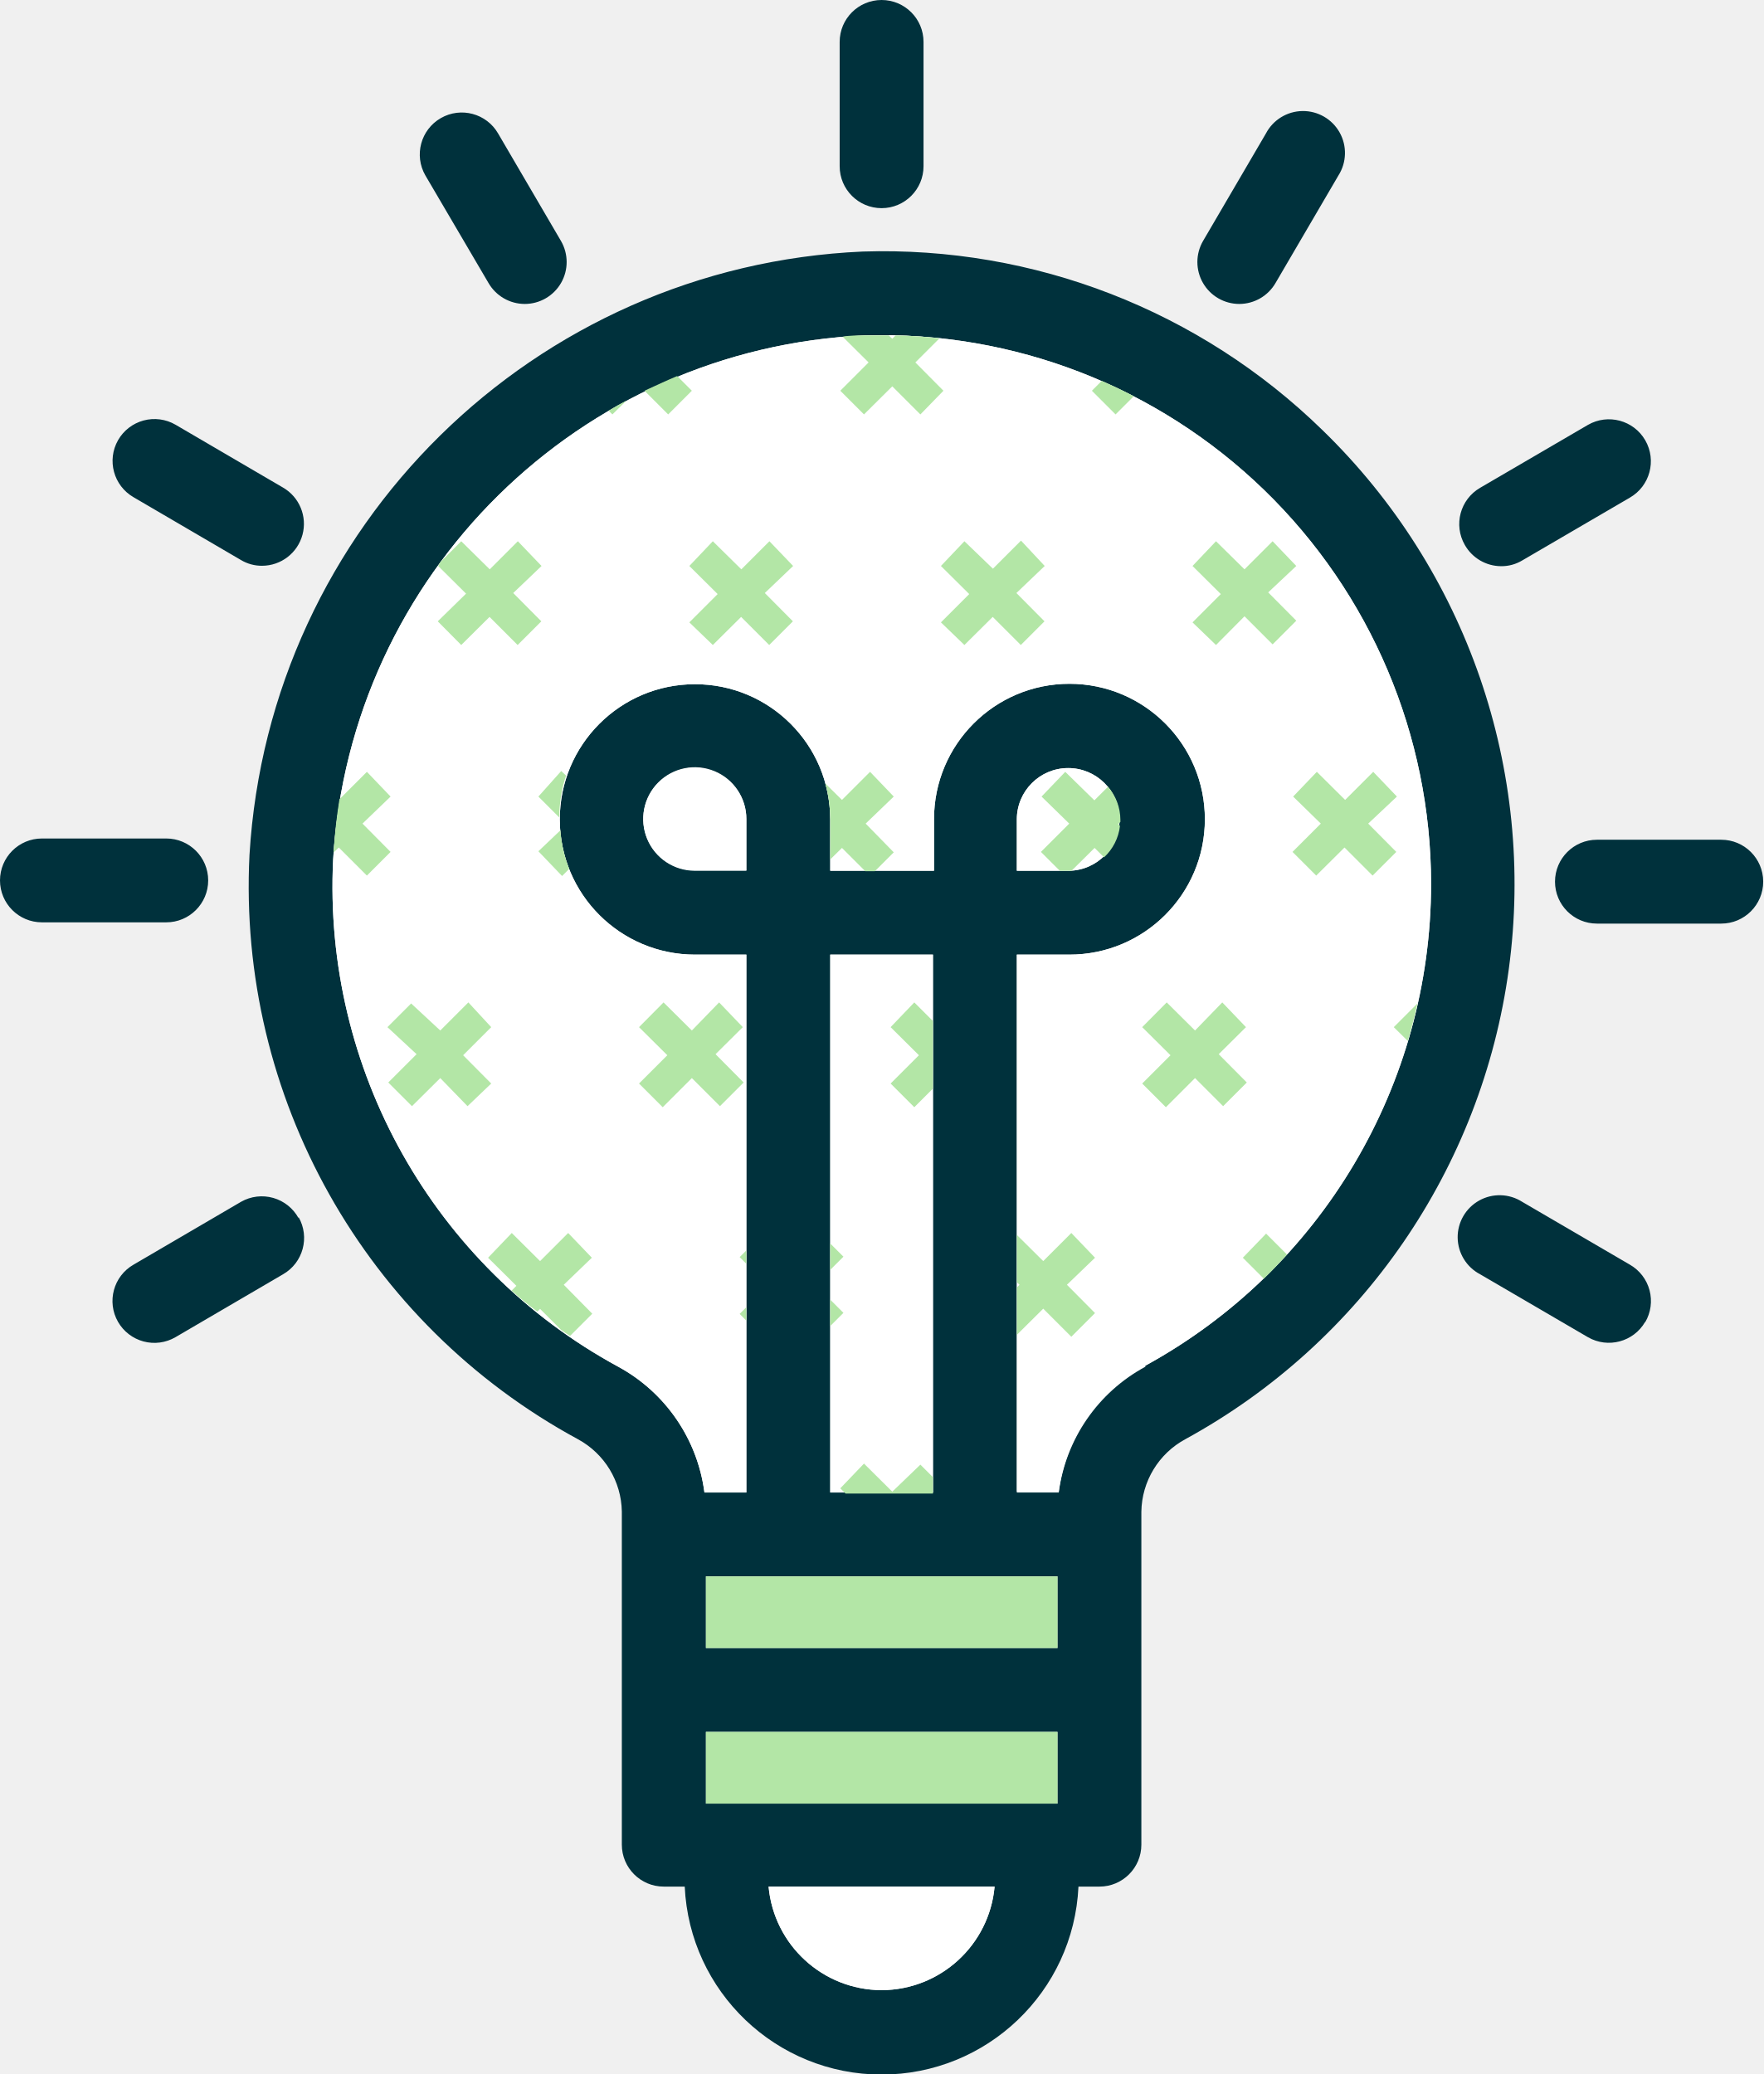
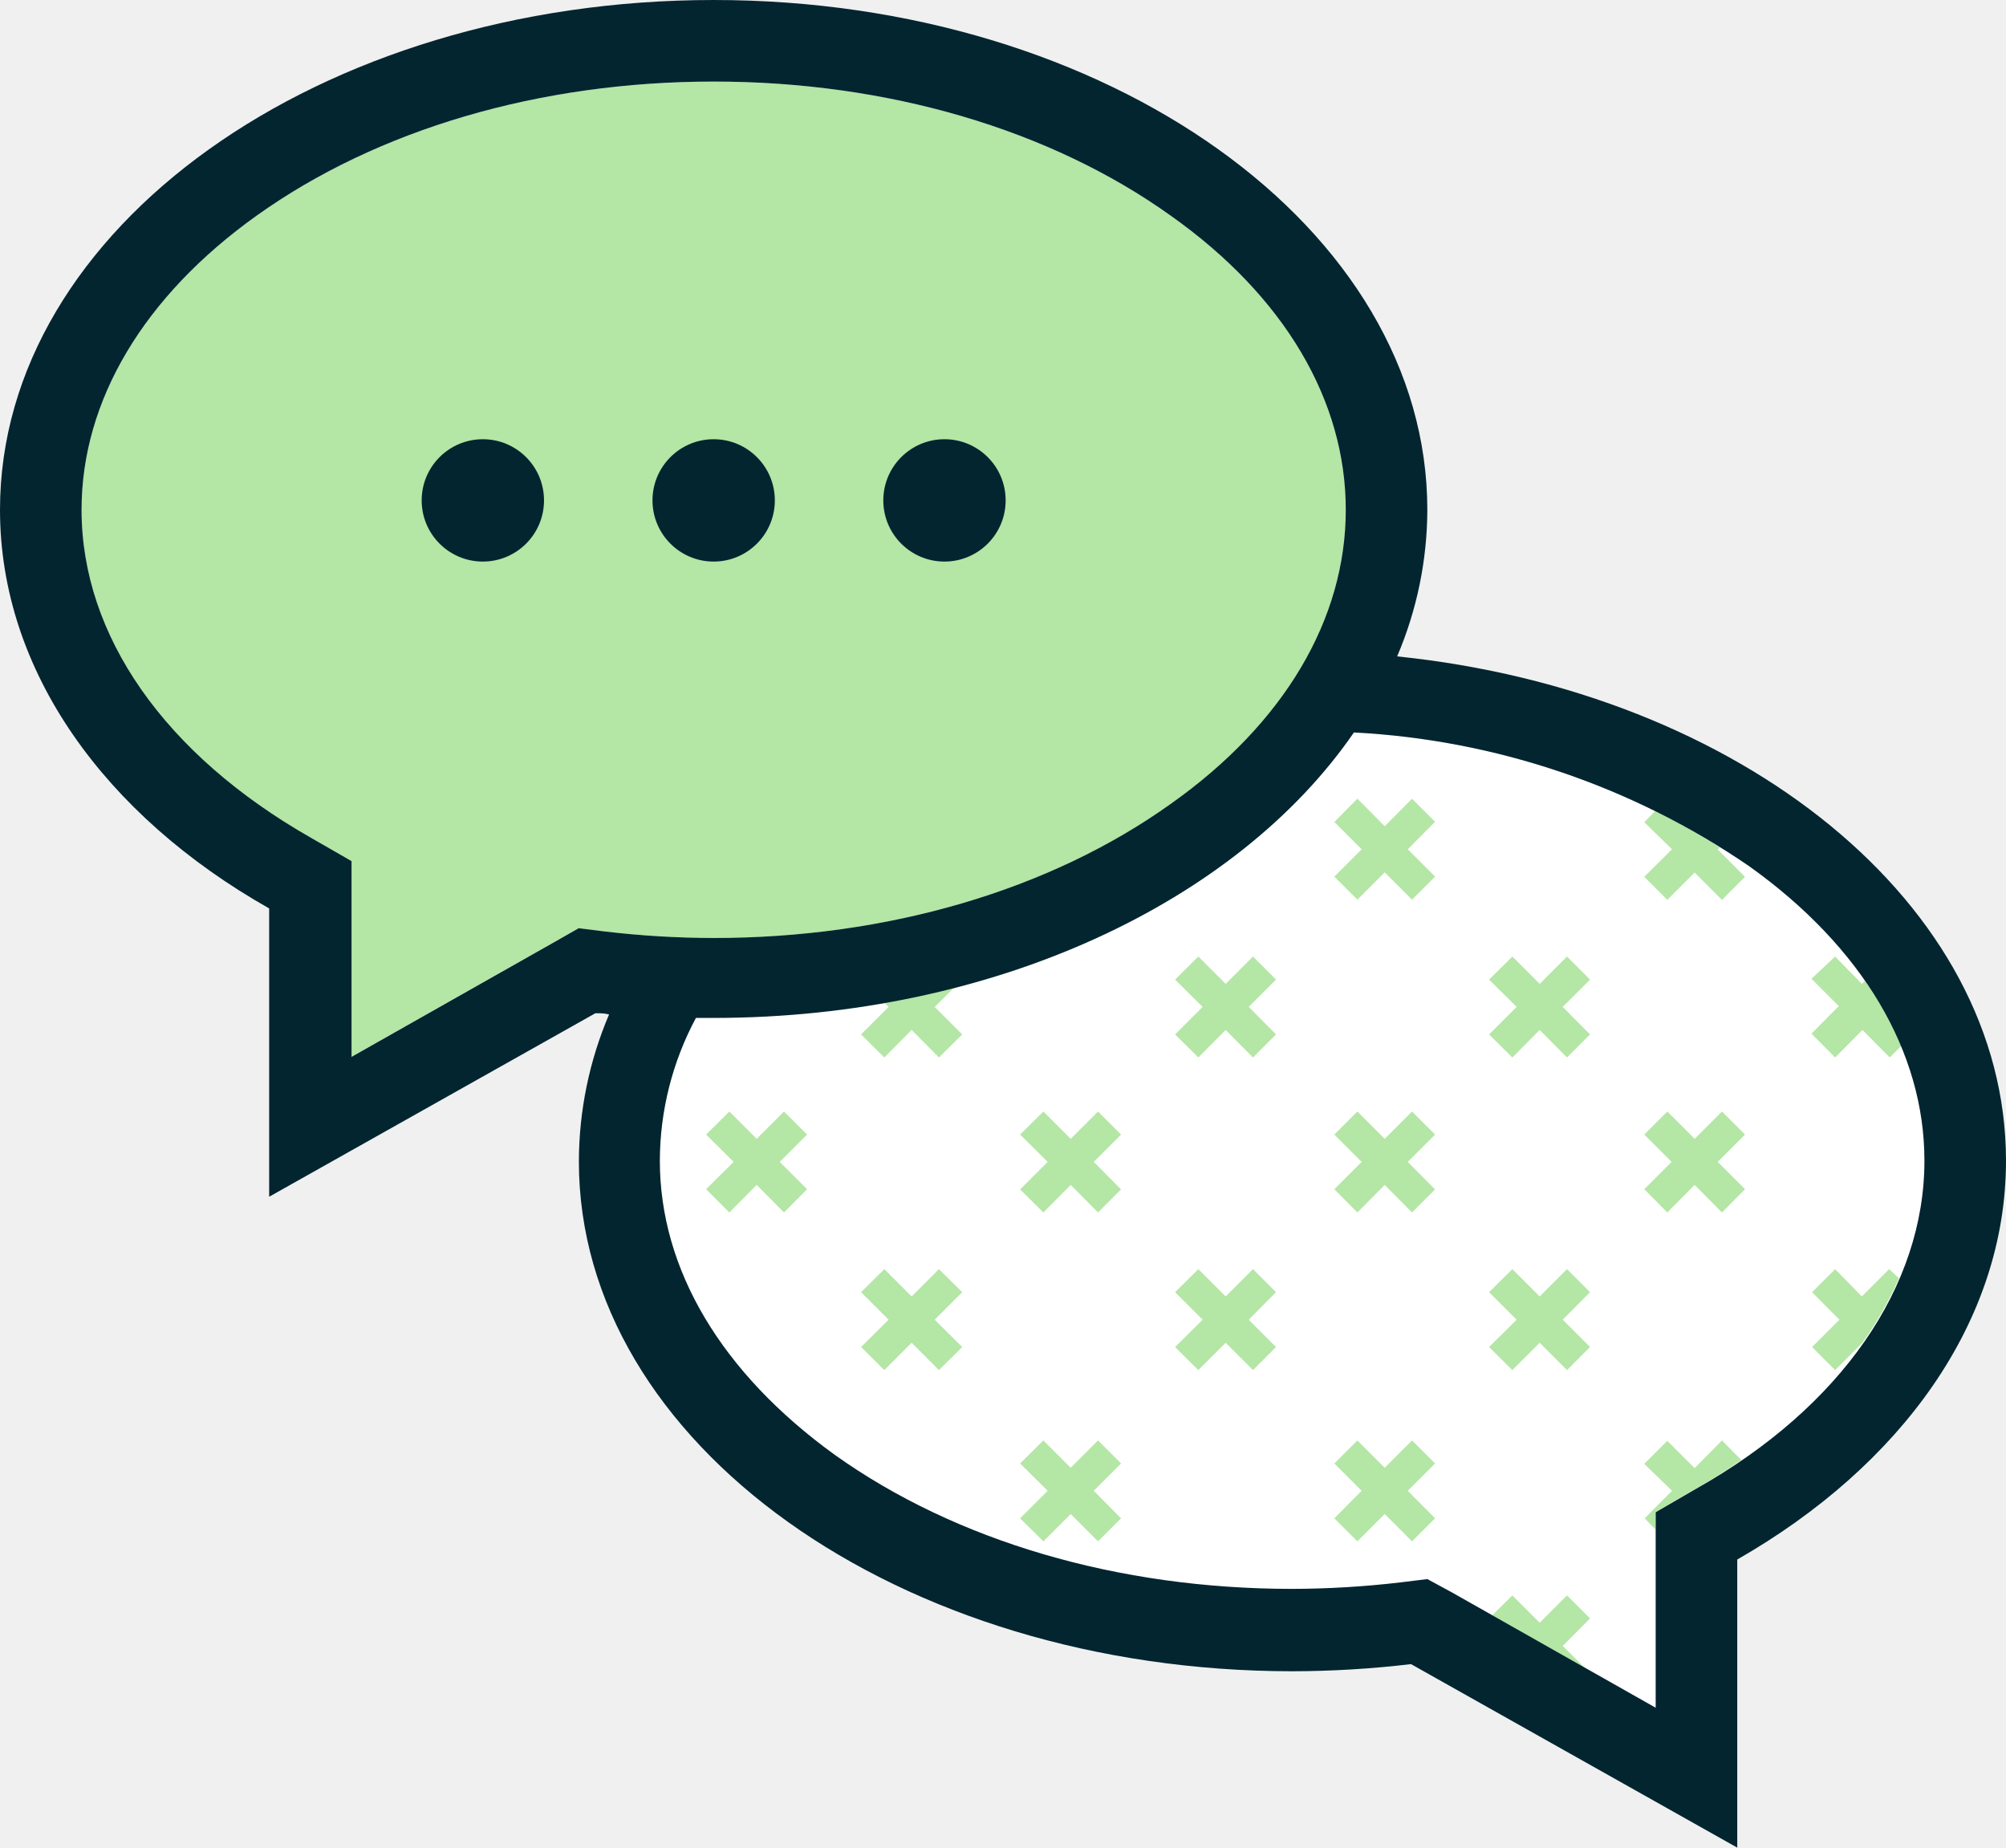
- <svg xmlns="http://www.w3.org/2000/svg" viewBox="0 0 84.1 98.94">
+ <svg xmlns="http://www.w3.org/2000/svg" viewBox="0 0 98.38 90.6">
  <defs>
-     <style>.cls-1{fill:#00313c;}.cls-2{fill:#fff;}.cls-3{fill:#b3e6a6;}</style>
+     <style>.cls-1{fill:#fff;}.cls-2{fill:#b4e6a5;}.cls-3{fill:#032530;}</style>
  </defs>
  <g id="Layer_2" data-name="Layer 2">
    <g id="Layer_1-2" data-name="Layer 1">
-       <path class="cls-1" d="M63.08,20.52A30,30,0,0,0,41.15,12,30.65,30.65,0,0,0,11.9,40.78,30,30,0,0,0,27.57,68.66a4,4,0,0,1,2.09,3.45V88a2,2,0,0,0,2,2h1a9.4,9.4,0,0,0,18.78,0h1a2,2,0,0,0,2-2V72.12a4,4,0,0,1,2.11-3.47,30.18,30.18,0,0,0,6.53-48.13Zm-27.48,21H33.15a2.46,2.46,0,1,1,2.45-2.46ZM44.5,71.2H39.6V45.54h4.9Zm5.94,4v3.42H33.67V75.2Zm0,10.84H33.67V82.62H50.44Zm-8.39,8.9A5.43,5.43,0,0,1,36.66,90H47.44A5.43,5.43,0,0,1,42.05,94.94ZM54.63,65.15a8,8,0,0,0-4.13,6h-2V45.54H51a6.46,6.46,0,1,0-6.45-6.46v2.46H39.6V39.08a6.45,6.45,0,1,0-6.45,6.46H35.6V71.2h-2a8,8,0,0,0-4.11-6A26.07,26.07,0,0,1,15.89,41,26.6,26.6,0,0,1,41.26,16a26.2,26.2,0,0,1,27,26.17A26.22,26.22,0,0,1,54.63,65.15ZM48.5,41.54V39.08A2.45,2.45,0,1,1,51,41.54ZM40.05,7.93V2a2,2,0,0,1,4,0V7.93a2,2,0,0,1-4,0Zm-19.76.44a2,2,0,1,1,3.47-2l3,5.13a2,2,0,0,1-1.73,3,2,2,0,0,1-1.73-1ZM5.63,21a2,2,0,0,1,2.74-.74l5.13,3a2,2,0,0,1-1,3.73,1.93,1.93,0,0,1-1-.27l-5.13-3A2,2,0,0,1,5.63,21Zm2.3,23H2a2,2,0,0,1,0-4H7.93a2,2,0,0,1,0,4Zm6.31,14.06a2,2,0,0,1-.74,2.73l-5.13,3a2,2,0,0,1-2.74-.73,2,2,0,0,1,.74-2.73l5.13-3A2,2,0,0,1,14.24,58.11Zm64.23,5a2,2,0,0,1-2.73.73l-5.14-3a2,2,0,1,1,2-3.46l5.14,3A2,2,0,0,1,78.47,63.08Zm5.63-21a2,2,0,0,1-2,2H76.17a2,2,0,0,1,0-4H82.1A2,2,0,0,1,84.1,42.05ZM69.87,26a2,2,0,0,1,.73-2.73l5.14-3a2,2,0,0,1,2,3.47l-5.14,3a1.91,1.91,0,0,1-1,.27A2,2,0,0,1,69.87,26ZM57.38,11.5l3-5.13a2,2,0,1,1,3.46,2l-3,5.13a2,2,0,0,1-1.73,1,2,2,0,0,1-1.73-3Z" />
-       <path class="cls-2" d="M35.6,41.54H33.15a2.46,2.46,0,1,1,2.45-2.46ZM44.5,71.2H39.6V45.54h4.9Zm10.13-6a8,8,0,0,0-4.13,6h-2V45.54H51a6.46,6.46,0,1,0-6.45-6.46v2.46H39.6V39.08a6.45,6.45,0,1,0-6.45,6.46H35.6V71.2h-2a8,8,0,0,0-4.11-6A26.07,26.07,0,0,1,15.89,41,26.6,26.6,0,0,1,41.26,16a26.2,26.2,0,0,1,27,26.17A26.22,26.22,0,0,1,54.63,65.15ZM48.5,41.54V39.08A2.45,2.45,0,1,1,51,41.54Zm-6.45,53.4A5.43,5.43,0,0,1,36.66,90H47.44A5.43,5.43,0,0,1,42.05,94.94Z" />
-       <path class="cls-3" d="M50.44,75.2v3.42H33.67V75.2Zm0,10.84H33.67V82.62H50.44ZM23.43,49l-1.34,1.34,1.34,1.35L22.3,52.77,21,51.43l-1.35,1.34-1.13-1.13,1.35-1.35L18.48,49l1.13-1.13L21,49.16l1.34-1.34Zm8.18,3.82L33,51.43l1.34,1.34,1.13-1.13-1.34-1.35L35.43,49,34.3,47.82,33,49.16l-1.35-1.34L30.48,49l1.35,1.34-1.35,1.35ZM25.68,38l1,1A6.2,6.2,0,0,1,27,37l-.23-.22ZM51.1,63.77l1.13-1.13-1.34-1.35L52.23,60,51.1,58.82l-1.34,1.34L48.5,58.91v2.26l.13.12-.13.13v2.26l1.26-1.25ZM41.29,39.29,42.63,38,41.5,36.82l-1.34,1.34-.8-.79a6.42,6.42,0,0,1,.24,1.71V41l.56-.55,1.11,1.11h.46l.9-.9Zm-5.69,21v-.64l-.32.32Zm-8.79-18.5.34-.34a6.25,6.25,0,0,1-.42-1.84l-1.05,1Zm21.89-16-1.34,1.34L46,25.82,44.88,27l1.35,1.34-1.35,1.35L46,30.77l1.35-1.34,1.34,1.34,1.13-1.13-1.34-1.35L49.83,27Zm10.66,3.61,1.34,1.34,1.13-1.13-1.34-1.35L61.83,27,60.7,25.82l-1.34,1.34L58,25.82,56.88,27l1.35,1.34-1.35,1.35L58,30.77ZM36.7,25.82l-1.34,1.34L34,25.82,32.88,27l1.35,1.34-1.35,1.35L34,30.77l1.35-1.34,1.34,1.34,1.13-1.13-1.34-1.35L37.83,27Zm14.11,11L49.68,38,51,39.29l-1.35,1.35.9.9H51l.11,0,1.1-1.09.45.45a2.42,2.42,0,0,0,.76-1.5l-.08-.09.1-.1s0-.07,0-.11a2.44,2.44,0,0,0-.59-1.57l-.65.65Zm4.8,16L57,51.43l1.34,1.34,1.13-1.13-1.34-1.35L59.43,49,58.3,47.82,57,49.16l-1.35-1.34L54.48,49l1.35,1.34-1.35,1.35ZM63,39.29l-1.35,1.35,1.13,1.13,1.35-1.34,1.34,1.34,1.13-1.13-1.34-1.35L66.63,38,65.5,36.82l-1.34,1.34-1.35-1.34L61.68,38ZM35.6,63v-.64l-.32.32ZM33,18.64l-.7-.7c-.53.22-1,.45-1.56.7l1.13,1.13ZM26.89,61.29,28.23,60,27.1,58.82l-1.34,1.34-1.35-1.34L23.28,60l1.35,1.34-.23.23c.4.35.81.7,1.23,1l.13-.13,1,1c.14.1.28.2.43.29l1.06-1.06ZM59.28,60l1,1c.39-.37.75-.76,1.11-1.15l-1-1Zm7.87-10.34c.17-.59.33-1.18.46-1.79L66.48,49ZM39.6,59.32v1.26l.63-.63ZM53.21,19.77l.87-.87c-.5-.26-1-.5-1.53-.73l-.47.47ZM42.48,49l1.35,1.34-1.35,1.35,1.13,1.13.89-.89V48.71l-.89-.89ZM39.6,62v1.26l.63-.63ZM17.5,41.77l1.13-1.13-1.34-1.35L18.63,38,17.5,36.82l-1.31,1.31c-.13.83-.23,1.68-.28,2.54l.25-.24Zm3.38-12.13L22,30.77l1.35-1.34,1.34,1.34,1.13-1.13-1.34-1.35L25.83,27,24.7,25.82l-1.34,1.34L22,25.82l-1,1L20.9,27l1.33,1.32Zm9-10.53c-.29.15-.57.31-.85.48l.18.18Zm10.2-.47,1.13,1.13,1.35-1.34,1.34,1.34L45,18.64l-1.34-1.35,1.15-1.15A21.16,21.16,0,0,0,42.72,16l-.16.16L42.39,16H41.26c-.36,0-.71,0-1.07.06l1.24,1.23Zm2.48,52.52-1.35-1.34L40.08,71l.25.25H44.5v-.78l-.6-.6Z" />
+       <path class="cls-1" d="M83.2,73l-2,1.16v2.33l0,7.26-10-5.66L70,77.44l-1.3.16a45.94,45.94,0,0,1-5.34.32c-8.53,0-16.49-2.34-22.43-6.58-5.53-4-8.57-9.07-8.57-14.42a14.92,14.92,0,0,1,1.77-7c.29,0,.56,0,.85,0,13.79,0,25.71-5.7,31.42-14h0A37.75,37.75,0,0,1,85.8,42.49c5.53,3.95,8.58,9.08,8.58,14.43C94.38,63.09,90.3,69,83.2,73Z" />
+       <polygon class="cls-2" points="76.85 62.24 75.51 63.58 74.17 62.24 73.03 63.37 74.38 64.72 73.03 66.06 74.17 67.19 75.51 65.85 76.85 67.19 77.98 66.06 76.64 64.72 77.98 63.37 76.85 62.24" />
+       <path class="cls-2" d="M84.45,70.64,83.11,72l-1.34-1.34-1.13,1.13L82,73.11l-1.34,1.35.53.54v-.85l2-1.16c.77-.44,1.51-.91,2.21-1.39Z" />
+       <polygon class="cls-2" points="74.17 51.86 75.51 50.51 76.85 51.86 77.98 50.73 76.64 49.38 77.98 48.04 76.85 46.91 75.51 48.25 74.17 46.91 73.03 48.04 74.38 49.38 73.03 50.73 74.17 51.86" />
+       <polygon class="cls-2" points="84.45 54.51 83.11 55.85 81.77 54.51 80.64 55.64 81.98 56.98 80.64 58.32 81.77 59.46 83.11 58.11 84.45 59.46 85.58 58.32 84.24 56.98 85.58 55.64 84.45 54.51" />
+       <polygon class="cls-2" points="76.64 80.72 77.98 79.37 76.85 78.24 75.51 79.58 74.17 78.24 73.18 79.22 77.7 81.77 76.64 80.72" />
+       <polygon class="cls-2" points="66.57 75.59 67.91 74.25 69.25 75.59 70.38 74.46 69.04 73.11 70.38 71.77 69.25 70.64 67.91 71.98 66.57 70.64 65.44 71.77 66.78 73.11 65.44 74.46 66.57 75.59" />
+       <path class="cls-2" d="M92.65,62.24l-1.34,1.34L90,62.24l-1.13,1.13,1.34,1.35-1.34,1.34L90,67.19l1.34-1.34,0,0a17.84,17.84,0,0,0,1.79-3.16Z" />
+       <path class="cls-2" d="M82,41.65,80.64,43l1.13,1.13,1.34-1.34,1.34,1.34L85.58,43l-1.34-1.34.1-.1a32.38,32.38,0,0,0-3.17-1.78l-.53.54Z" />
+       <polygon class="cls-2" points="66.57 59.46 67.91 58.11 69.25 59.46 70.38 58.33 69.04 56.98 70.38 55.64 69.25 54.51 67.91 55.85 66.57 54.51 65.44 55.64 66.78 56.98 65.44 58.32 66.57 59.46" />
+       <polygon class="cls-2" points="69.25 39.17 67.91 40.52 66.57 39.17 65.44 40.31 66.78 41.65 65.44 42.99 66.57 44.12 67.91 42.78 69.25 44.12 70.38 42.99 69.04 41.65 70.38 40.3 69.25 39.17" />
+       <polygon class="cls-2" points="61.45 62.24 60.11 63.58 58.77 62.24 57.63 63.37 58.98 64.72 57.63 66.06 58.77 67.19 60.11 65.85 61.45 67.19 62.58 66.06 61.24 64.72 62.58 63.37 61.45 62.24" />
+       <polygon class="cls-2" points="61.45 46.91 60.11 48.25 58.77 46.91 57.63 48.04 58.98 49.38 57.63 50.73 58.77 51.86 60.11 50.51 61.45 51.86 62.58 50.73 61.24 49.38 62.58 48.04 61.45 46.91" />
+       <polygon class="cls-2" points="43.37 67.19 44.71 65.85 46.05 67.19 47.19 66.06 45.84 64.72 47.19 63.37 46.05 62.24 44.71 63.58 43.37 62.24 42.23 63.37 43.58 64.72 42.23 66.06 43.37 67.19" />
+       <polygon class="cls-2" points="38.45 54.51 37.11 55.85 35.77 54.51 34.63 55.64 35.98 56.98 34.63 58.32 35.77 59.46 37.11 58.11 38.45 59.46 39.58 58.32 38.24 56.98 39.58 55.64 38.45 54.51" />
+       <path class="cls-2" d="M91.46,48.1l-.15.15L90,46.91,88.84,48l1.34,1.34-1.34,1.35L90,51.86l1.34-1.35,1.34,1.35.57-.57A17.28,17.28,0,0,0,91.46,48.1Z" />
+       <polygon class="cls-2" points="46.05 46.91 44.71 48.25 43.37 46.91 42.23 48.04 43.58 49.38 42.23 50.73 43.37 51.86 44.71 50.51 46.05 51.86 47.19 50.73 45.84 49.38 47.19 48.04 46.05 46.91" />
+       <polygon class="cls-2" points="53.85 70.64 52.51 71.98 51.17 70.64 50.03 71.77 51.38 73.11 50.03 74.46 51.17 75.59 52.51 74.25 53.85 75.59 54.98 74.46 53.64 73.11 54.98 71.77 53.85 70.64" />
+       <polygon class="cls-2" points="53.85 54.51 52.51 55.85 51.17 54.51 50.03 55.64 51.38 56.98 50.03 58.33 51.17 59.46 52.51 58.11 53.85 59.46 54.98 58.33 53.64 56.98 54.98 55.64 53.85 54.51" />
+       <path class="cls-2" d="M35,4c8.52,0,16.49,2.34,22.42,6.58C63,14.53,66,19.65,66,25s-3,10.47-8.58,14.42C51.49,43.66,43.52,46,35,46a45.94,45.94,0,0,1-5.34-.32l-1.3-.16-1.14.65-10,5.66,0-7.27V42.23l-2-1.15C8.08,37,4,31.17,4,25c0-5.35,3.05-10.47,8.58-14.42C18.51,6.34,26.48,4,35,4" />
+       <path class="cls-3" d="M98.38,56.92c0-12.56-13-23-29.86-24.73h0A18.43,18.43,0,0,0,70,25C70,11.19,54.33,0,35,0S0,11.19,0,25c0,7.92,5.16,15,13.2,19.55l0,14.14,16-9c.22,0,.45,0,.67.06h0a18.49,18.49,0,0,0-1.48,7.21c0,13.8,15.67,25,35,25a50.22,50.22,0,0,0,5.81-.35l16,9,0-14.13C93.22,71.89,98.38,64.83,98.38,56.92Zm-70-11.4-1.14.65-10,5.66,0-7.27V42.23l-2-1.15C8.08,37,4,31.17,4,25c0-5.35,3.05-10.47,8.58-14.42C18.51,6.34,26.48,4,35,4s16.49,2.34,22.42,6.58C63,14.53,66,19.65,66,25s-3,10.47-8.58,14.42C51.49,43.66,43.52,46,35,46a45.94,45.94,0,0,1-5.34-.32ZM83.2,73l-2,1.16v2.33l0,7.26-10-5.66L70,77.44l-1.3.16a45.94,45.94,0,0,1-5.34.32c-8.53,0-16.49-2.34-22.43-6.58-5.53-4-8.57-9.07-8.57-14.42a14.92,14.92,0,0,1,1.77-7c.29,0,.56,0,.85,0,13.79,0,25.71-5.7,31.42-14h0A37.75,37.75,0,0,1,85.8,42.49c5.53,3.95,8.58,9.08,8.58,14.43C94.38,63.09,90.3,69,83.2,73ZM67.61,34.08l-.07.13ZM26.68,24.54a3,3,0,1,1-3-3A3,3,0,0,1,26.68,24.54Zm16.64,0a3,3,0,1,1,3,3A3,3,0,0,1,43.32,24.54Zm-8.32,3a3,3,0,1,1,3-3A3,3,0,0,1,35,27.54Z" />
    </g>
  </g>
</svg>
